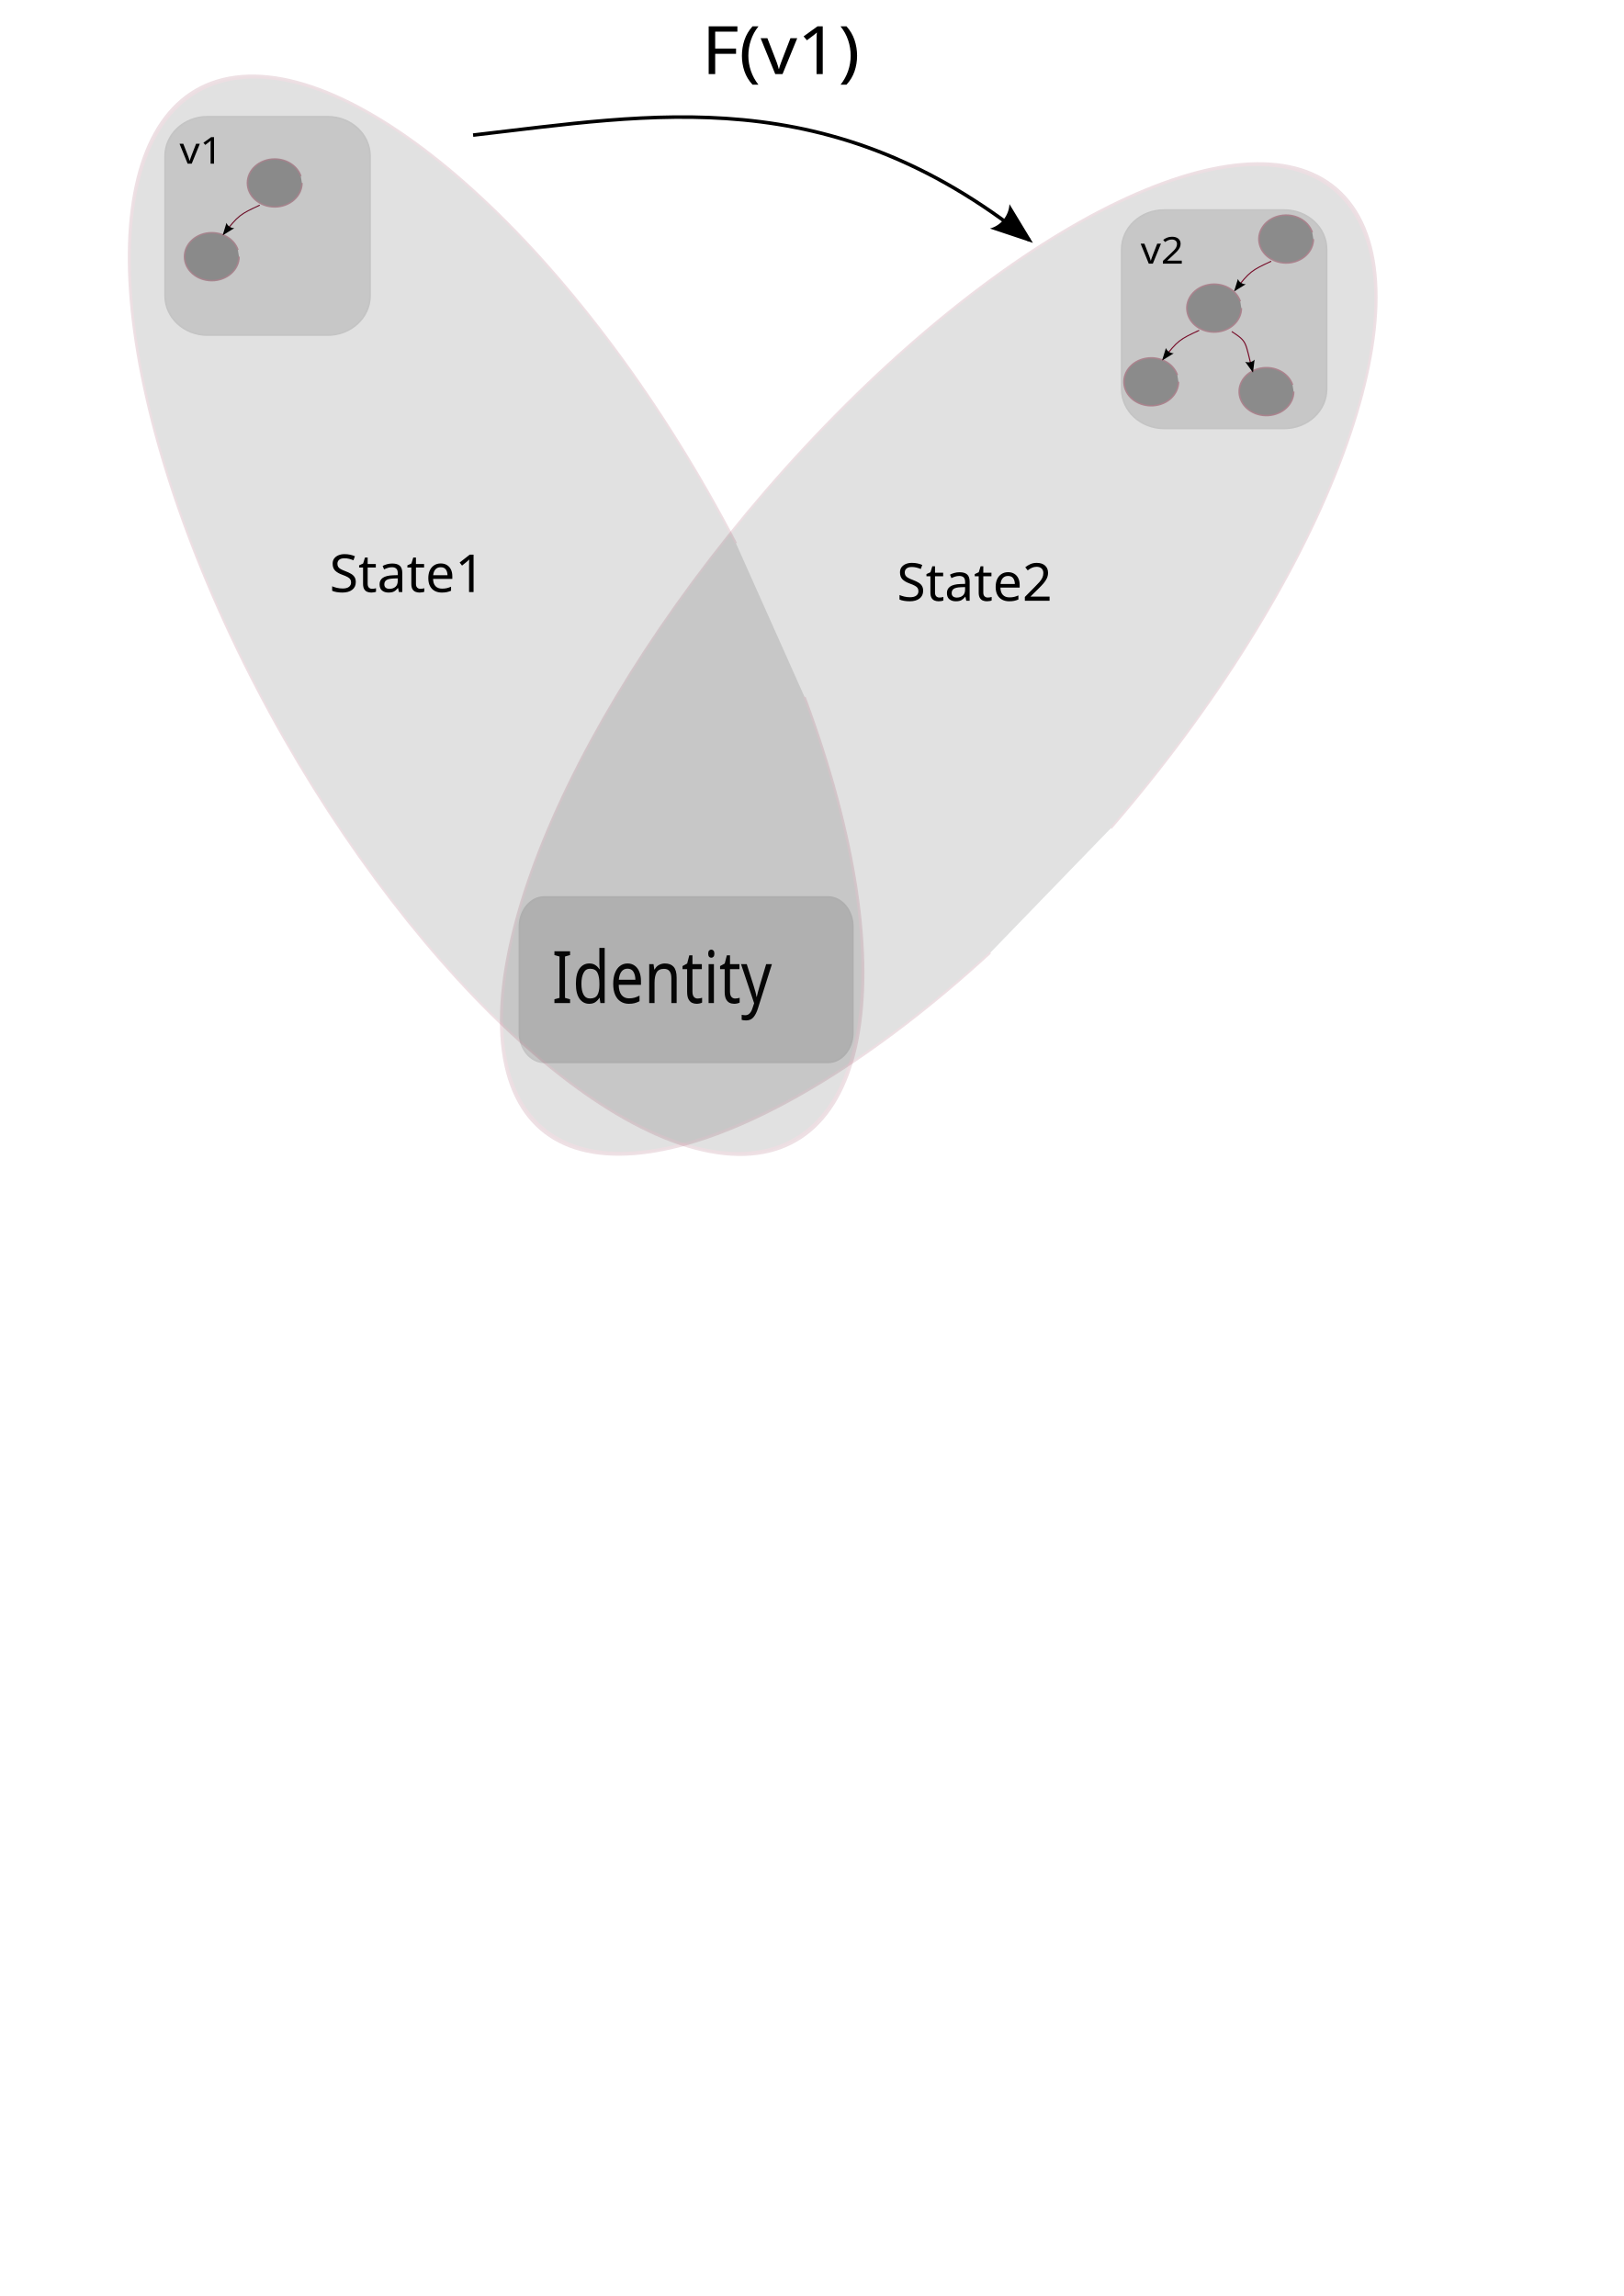
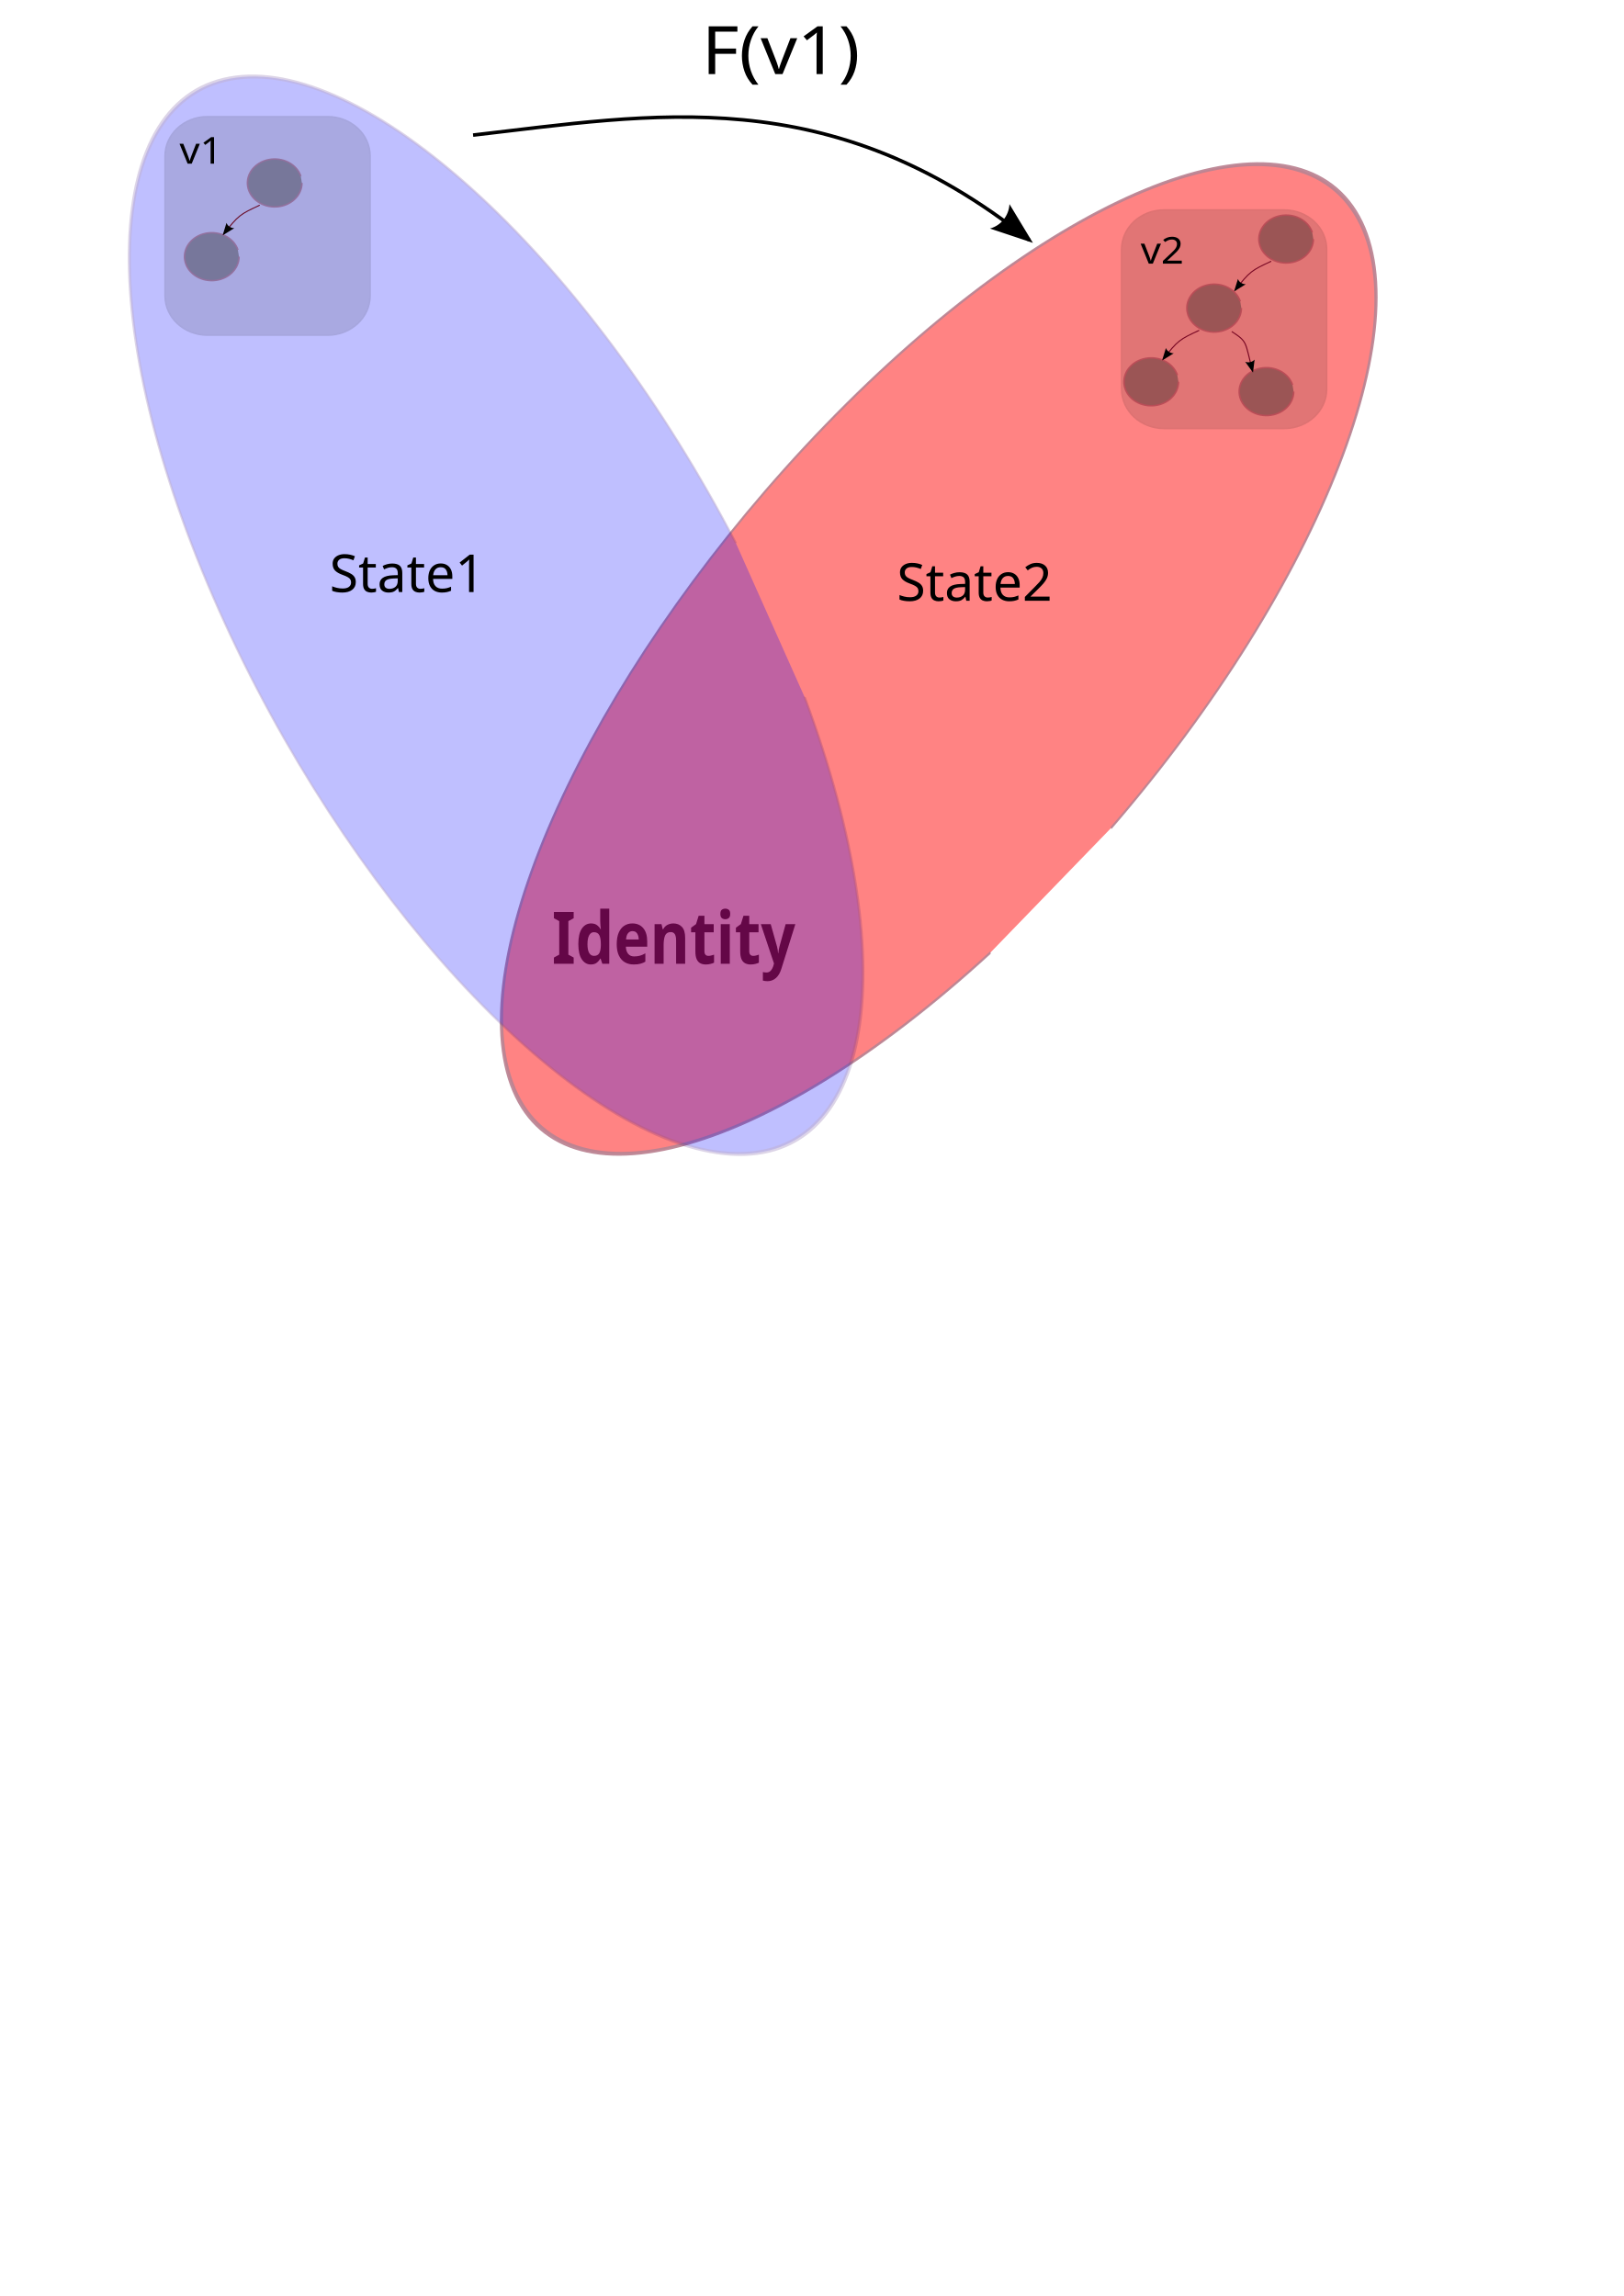
<svg xmlns="http://www.w3.org/2000/svg" width="744.094" height="1052.362" id="svg2" version="1.1">
  <defs id="defs4">
    <marker orient="auto" refY="0" refX="0" id="Arrow2Lend" style="overflow:visible">
      <path id="path3818" style="font-size:12px;fill-rule:evenodd;stroke-width:0.625;stroke-linejoin:round" d="M 8.719,4.034 -2.207,0.016 8.719,-4.002 c -1.745,2.372 -1.735,5.617 -6e-7,8.035 z" transform="matrix(-1.1,0,0,-1.1,-1.1,0)" />
    </marker>
    <marker orient="auto" refY="0" refX="0" id="marker3210" style="overflow:visible">
      <path id="path3212" style="font-size:12px;fill-rule:evenodd;stroke-width:0.625;stroke-linejoin:round" d="M 8.719,4.034 -2.207,0.016 8.719,-4.002 c -1.745,2.372 -1.735,5.617 -6e-7,8.035 z" transform="matrix(-1.1,0,0,-1.1,-1.1,0)" />
    </marker>
    <marker orient="auto" refY="0" refX="0" id="Arrow2Lend-3" style="overflow:visible">
      <path id="path3818-8" style="font-size:12px;fill-rule:evenodd;stroke-width:0.625;stroke-linejoin:round" d="M 8.719,4.034 -2.207,0.016 8.719,-4.002 c -1.745,2.372 -1.735,5.617 -6e-7,8.035 z" transform="matrix(-1.1,0,0,-1.1,-1.1,0)" />
    </marker>
    <marker orient="auto" refY="0" refX="0" id="Arrow2Lend-0" style="overflow:visible">
      <path id="path3818-82" style="font-size:12px;fill-rule:evenodd;stroke-width:0.625;stroke-linejoin:round" d="M 8.719,4.034 -2.207,0.016 8.719,-4.002 c -1.745,2.372 -1.735,5.617 -6e-7,8.035 z" transform="matrix(-1.1,0,0,-1.1,-1.1,0)" />
    </marker>
    <marker orient="auto" refY="0" refX="0" id="Arrow2Lend-7" style="overflow:visible">
      <path id="path3818-4" style="font-size:12px;fill-rule:evenodd;stroke-width:0.625;stroke-linejoin:round" d="M 8.719,4.034 -2.207,0.016 8.719,-4.002 c -1.745,2.372 -1.735,5.617 -6e-7,8.035 z" transform="matrix(-1.1,0,0,-1.1,-1.1,0)" />
    </marker>
    <marker orient="auto" refY="0" refX="0" id="Arrow2Lend-77" style="overflow:visible">
      <path id="path3818-83" style="font-size:12px;fill-rule:evenodd;stroke-width:0.625;stroke-linejoin:round" d="M 8.719,4.034 -2.207,0.016 8.719,-4.002 c -1.745,2.372 -1.735,5.617 -6e-7,8.035 z" transform="matrix(-1.1,0,0,-1.1,-1.1,0)" />
    </marker>
    <marker orient="auto" refY="0" refX="0" id="Arrow2Lend-09" style="overflow:visible">
      <path id="path3818-9" style="font-size:12px;fill-rule:evenodd;stroke-width:0.625;stroke-linejoin:round" d="M 8.719,4.034 -2.207,0.016 8.719,-4.002 c -1.745,2.372 -1.735,5.617 -6e-7,8.035 z" transform="matrix(-1.1,0,0,-1.1,-1.1,0)" />
    </marker>
  </defs>
  <g id="layer1">
-     <g id="g4189" transform="matrix(1.419743,0,0,1.70231,2.595614,-310.0418)">
-       <rect ry="7.998" y="423.696" x="165.846" height="44.428" width="107.604" id="rect2985" style="opacity:0.132;fill:#1a1a1a;fill-opacity:1;stroke:#000000;stroke-width:0.549;stroke-linejoin:round;stroke-miterlimit:4;stroke-opacity:1;stroke-dasharray:none" />
-       <text transform="scale(1.001242,0.9987598)" id="text2987" y="452.762" x="176.128" style="font-size:27.934px;font-style:normal;font-weight:normal;line-height:125%;letter-spacing:0px;word-spacing:0px;fill:#000000;fill-opacity:1;stroke:none;font-family:Sans" xml:space="preserve">
-         <tspan style="font-size:19.554px" y="452.762" x="176.128" id="tspan2989">Identity</tspan>
-         <tspan id="tspan6879" style="font-size:19.554px;fill:#3465a4" y="477.204" x="176.128" />
-         <tspan id="tspan6869" style="font-size:19.554px;fill:#ff0000" y="501.646" x="176.128" />
-         <tspan id="tspan6867" style="font-size:19.554px;fill:#ff0000" y="526.088" x="176.128" />
-         <tspan id="tspan6865" style="font-size:19.554px;fill:#ff0000" y="550.53" x="176.128" />
-         <tspan id="tspan6863" style="font-size:19.554px;fill:#ff0000" y="574.972" x="176.128" />
-       </text>
-     </g>
+     <text xml:space="preserve" style="font-size:43.426px;font-style:normal;font-weight:normal;line-height:125%;letter-spacing:0px;word-spacing:0px;opacity:0.93;fill:#000000;fill-opacity:1;stroke:none;font-family:Sans" x="276.651" y="403.919" id="text2987" transform="scale(0.9143753,1.093643)">
+       <tspan id="tspan2989" x="276.651" y="403.919" style="font-size:30.398px;font-weight:bold;fill:#000000;-inkscape-font-specification:Sans Bold">Identity</tspan>
+       <tspan x="276.651" y="441.917" style="font-size:30.398px;fill:#000000" id="tspan6879" />
+       <tspan x="276.651" y="479.915" style="font-size:30.398px;fill:#000000" id="tspan6869" />
+       <tspan x="276.651" y="517.913" style="font-size:30.398px;fill:#000000" id="tspan6867" />
+       <tspan x="276.651" y="555.911" style="font-size:30.398px;fill:#000000" id="tspan6865" />
+       <tspan x="276.651" y="593.909" style="font-size:30.398px;fill:#000000" id="tspan6863" />
+     </text>
  </g>
  <g id="layer2">
-     <path style="opacity:0.132;fill:#1a1a1a;fill-opacity:1;fill-rule:nonzero;stroke:#71001e;stroke-width:1.4;stroke-linejoin:round;stroke-miterlimit:4;stroke-opacity:0.937;stroke-dasharray:none" id="path4187-0" d="m 348.571,308.791 a 160,190.714 0 1 1 -6.509,-53.845" transform="matrix(0.1482564,0.8408346,-1.043143,0.9572202,724.3478,-152.0861)" />
-     <path style="opacity:0.132;fill:#1a1a1a;fill-opacity:1;fill-rule:nonzero;stroke:#71001e;stroke-width:1.4;stroke-linejoin:round;stroke-miterlimit:4;stroke-opacity:0.937;stroke-dasharray:none" id="path4187-0-5" d="m 348.571,308.791 a 160,190.714 0 1 1 -6.509,-53.845" transform="matrix(0.8832969,0.2335327,0.4771067,1.279801,-86.54645,-157.2241)" />
+     <path style="opacity:0.488;fill:#ff0000;fill-opacity:1;fill-rule:nonzero;stroke:#71001e;stroke-width:1.4;stroke-linejoin:round;stroke-miterlimit:4;stroke-opacity:0.937;stroke-dasharray:none" id="path4187-0" d="m 348.571,308.791 a 160,190.714 0 1 1 -6.509,-53.845" transform="matrix(0.1482564,0.8408346,-1.043143,0.9572202,724.3478,-152.0861)" />
+     <path style="opacity:0.308;fill:#0000ff;fill-opacity:0.822;fill-rule:nonzero;stroke:#310071;stroke-width:1.4;stroke-linejoin:round;stroke-miterlimit:4;stroke-opacity:0.548;stroke-dasharray:none" id="path4187-0-5" d="m 348.571,308.791 a 160,190.714 0 1 1 -6.509,-53.845" transform="matrix(0.8832969,0.2335327,0.4771067,1.279801,-86.54645,-157.2241)" />
    <path style="fill:none;stroke:#000000;stroke-width:1.621px;stroke-linecap:butt;stroke-linejoin:miter;stroke-opacity:1;marker-end:url(#Arrow2Lend-09)" d="m 216.802,61.924 c 81.964,-9.376 163.161,-25.286 254.847,48.08" id="path4457" />
    <text xml:space="preserve" style="font-size:31.789px;font-style:normal;font-weight:normal;line-height:125%;letter-spacing:0px;word-spacing:0px;fill:#000000;fill-opacity:1;stroke:none;font-family:Sans" x="309.964" y="35.226" id="text4653" transform="scale(1.037442,0.963909)">
      <tspan id="tspan4655" x="309.964" y="35.226">F(v1)</tspan>
    </text>
-     <g id="g4736" transform="translate(65,-291)">
+     <g id="g4736" transform="translate(65,-291)" style="opacity:1">
      <g transform="matrix(1.832174,0,0,1.70231,-265.7107,45.80329)" id="g4451">
-         <path style="opacity:0.352;fill:#1a1a1a;fill-opacity:1;fill-rule:nonzero;stroke:#71001e;stroke-width:1.4;stroke-linejoin:round;stroke-miterlimit:4;stroke-opacity:0.937;stroke-dasharray:none" id="path4088" d="m 167.143,193.076 c 0,12.229 -10.233,22.143 -22.857,22.143 -12.624,0 -22.857,-9.914 -22.857,-22.143 0,-12.229 10.233,-22.143 22.857,-22.143 10.138,0 19.065,6.469 21.927,15.891" transform="matrix(0.2977032,0,0,0.2911879,135.2979,137.0802)" />
+         <path style="opacity:0.352;fill:#1a1a1a;fill-opacity:1;fill-rule:nonzero;stroke:#71001e;stroke-width:1.4;stroke-linejoin:round;stroke-miterlimit:4;stroke-opacity:0.937;stroke-dasharray:none" id="path4088" d="m 167.143,193.076 a 22.857,22.143 0 1 1 -0.93,-6.252" transform="matrix(0.2977032,0,0,0.2911879,135.2979,137.0802)" />
        <path style="fill:none;stroke:#71001e;stroke-width:0.274;stroke-linecap:butt;stroke-linejoin:miter;stroke-miterlimit:4;stroke-opacity:0.937;stroke-dasharray:none;marker-end:url(#Arrow2Lend)" d="m 174.515,199.277 c -4.913,2.472 -5.303,2.672 -9.07,7.835" id="path3005-5" />
-         <path transform="matrix(0.2977032,0,0,0.2911879,119.5621,156.9225)" style="opacity:0.35;fill:#1a1a1a;fill-opacity:1;fill-rule:nonzero;stroke:#71001e;stroke-width:1.4;stroke-linejoin:round;stroke-miterlimit:4;stroke-opacity:0.937;stroke-dasharray:none" id="path4088-1" d="m 167.143,193.076 c 0,12.229 -10.233,22.143 -22.857,22.143 -12.624,0 -22.857,-9.914 -22.857,-22.143 0,-12.229 10.233,-22.143 22.857,-22.143 10.138,0 19.065,6.469 21.927,15.891" />
+         <path transform="matrix(0.2977032,0,0,0.2911879,119.5621,156.9225)" style="opacity:0.35;fill:#1a1a1a;fill-opacity:1;fill-rule:nonzero;stroke:#71001e;stroke-width:1.4;stroke-linejoin:round;stroke-miterlimit:4;stroke-opacity:0.937;stroke-dasharray:none" id="path4088-1" d="m 167.143,193.076 a 22.857,22.143 0 1 1 -0.93,-6.252" />
        <rect style="opacity:0.132;fill:#1a1a1a;fill-opacity:1;stroke:#000000;stroke-width:0.436;stroke-linejoin:round;stroke-miterlimit:4;stroke-opacity:1;stroke-dasharray:none" id="rect2985-3" width="51.235" height="58.806" x="150.853" y="175.459" ry="10.586" />
      </g>
      <text transform="scale(1.037442,0.963909)" id="text4657" y="379.727" x="16.653" style="font-size:17.66px;font-style:normal;font-weight:normal;line-height:125%;letter-spacing:0px;word-spacing:0px;fill:#000000;fill-opacity:1;stroke:none;font-family:Sans" xml:space="preserve">
        <tspan y="379.727" x="16.653" id="tspan4659">v1</tspan>
      </text>
    </g>
    <g id="g4715" transform="translate(-79,-239)">
      <g transform="translate(77,217)" id="g4690">
        <g id="g4439" transform="matrix(1.832174,0,0,1.70231,-95.28685,-170.0875)">
          <g id="g4436">
            <rect style="opacity:0.132;fill:#1a1a1a;fill-opacity:1;stroke:#000000;stroke-width:0.436;stroke-linejoin:round;stroke-miterlimit:4;stroke-opacity:1;stroke-dasharray:none" id="rect2985-3-4" width="51.235" height="58.806" x="333.668" y="169.388" ry="10.586" />
          </g>
          <g transform="translate(-1.785714,-2.857143)" id="g4427">
            <path style="opacity:0.35;fill:#1a1a1a;fill-opacity:1;fill-rule:nonzero;stroke:#71001e;stroke-width:1.4;stroke-linejoin:round;stroke-miterlimit:4;stroke-opacity:0.937;stroke-dasharray:none" id="path4088-4" d="m 167.143,193.076 a 22.857,22.143 0 1 1 -0.93,-6.252" transform="matrix(0.2977032,0,0,0.2911879,315.6126,142.4373)" />
            <path style="fill:none;stroke:#71001e;stroke-width:0.274;stroke-linecap:butt;stroke-linejoin:miter;stroke-miterlimit:4;stroke-opacity:0.937;stroke-dasharray:none;marker-end:url(#Arrow2Lend)" d="m 354.83,204.634 c -4.913,2.472 -5.303,2.672 -9.07,7.835" id="path3005-5-3" />
            <path transform="matrix(0.2977032,0,0,0.2911879,299.8769,162.2797)" style="opacity:0.35;fill:#1a1a1a;fill-opacity:1;fill-rule:nonzero;stroke:#71001e;stroke-width:1.4;stroke-linejoin:round;stroke-miterlimit:4;stroke-opacity:0.937;stroke-dasharray:none" id="path4088-1-5" d="m 167.143,193.076 a 22.857,22.143 0 1 1 -0.93,-6.252" />
            <path style="opacity:0.35;fill:#1a1a1a;fill-opacity:1;fill-rule:nonzero;stroke:#71001e;stroke-width:1.4;stroke-linejoin:round;stroke-miterlimit:4;stroke-opacity:0.937;stroke-dasharray:none" id="path4088-4-5" d="m 167.143,193.076 a 22.857,22.143 0 1 1 -0.93,-6.252" transform="matrix(0.2977032,0,0,0.2911879,333.6207,123.8428)" />
            <path style="fill:none;stroke:#71001e;stroke-width:0.274;stroke-linecap:butt;stroke-linejoin:miter;stroke-miterlimit:4;stroke-opacity:0.937;stroke-dasharray:none;marker-end:url(#Arrow2Lend)" d="m 372.838,186.039 c -4.913,2.472 -5.303,2.672 -9.07,7.835" id="path3005-5-3-0" />
            <path style="opacity:0.35;fill:#1a1a1a;fill-opacity:1;fill-rule:nonzero;stroke:#71001e;stroke-width:1.4;stroke-linejoin:round;stroke-miterlimit:4;stroke-opacity:0.937;stroke-dasharray:none" id="path4088-4-9" d="m 167.143,193.076 a 22.857,22.143 0 1 1 -0.93,-6.252" transform="matrix(0.2977032,0,0,0.2911879,328.6921,164.9143)" />
            <path style="fill:none;stroke:#71001e;stroke-width:0.274;stroke-linecap:butt;stroke-linejoin:miter;stroke-miterlimit:4;stroke-opacity:0.937;stroke-dasharray:none;marker-end:url(#Arrow2Lend)" d="m 362.981,204.968 c 4.015,2.829 3.269,2.672 5.216,10.692" id="path3005-5-3-4" />
          </g>
        </g>
      </g>
      <text transform="scale(1.037442,0.963909)" id="text4657-3" y="373.3" x="580.016" style="font-size:17.66px;font-style:normal;font-weight:normal;line-height:125%;letter-spacing:0px;word-spacing:0px;fill:#000000;fill-opacity:1;stroke:none;font-family:Sans" xml:space="preserve">
        <tspan y="373.3" x="580.016" id="tspan4659-2">v2</tspan>
      </text>
    </g>
    <text xml:space="preserve" style="font-size:24px;font-style:normal;font-weight:normal;line-height:125%;letter-spacing:0px;word-spacing:0px;fill:#000000;fill-opacity:1;stroke:none;font-family:Sans" x="151" y="271.362" id="text4682">
      <tspan id="tspan4684" x="151" y="271.362">State1</tspan>
    </text>
    <text xml:space="preserve" style="font-size:24px;font-style:normal;font-weight:normal;line-height:125%;letter-spacing:0px;word-spacing:0px;fill:#000000;fill-opacity:1;stroke:none;font-family:Sans" x="411" y="275.362" id="text4686">
      <tspan id="tspan4688" x="411" y="275.362">State2</tspan>
    </text>
  </g>
</svg>
